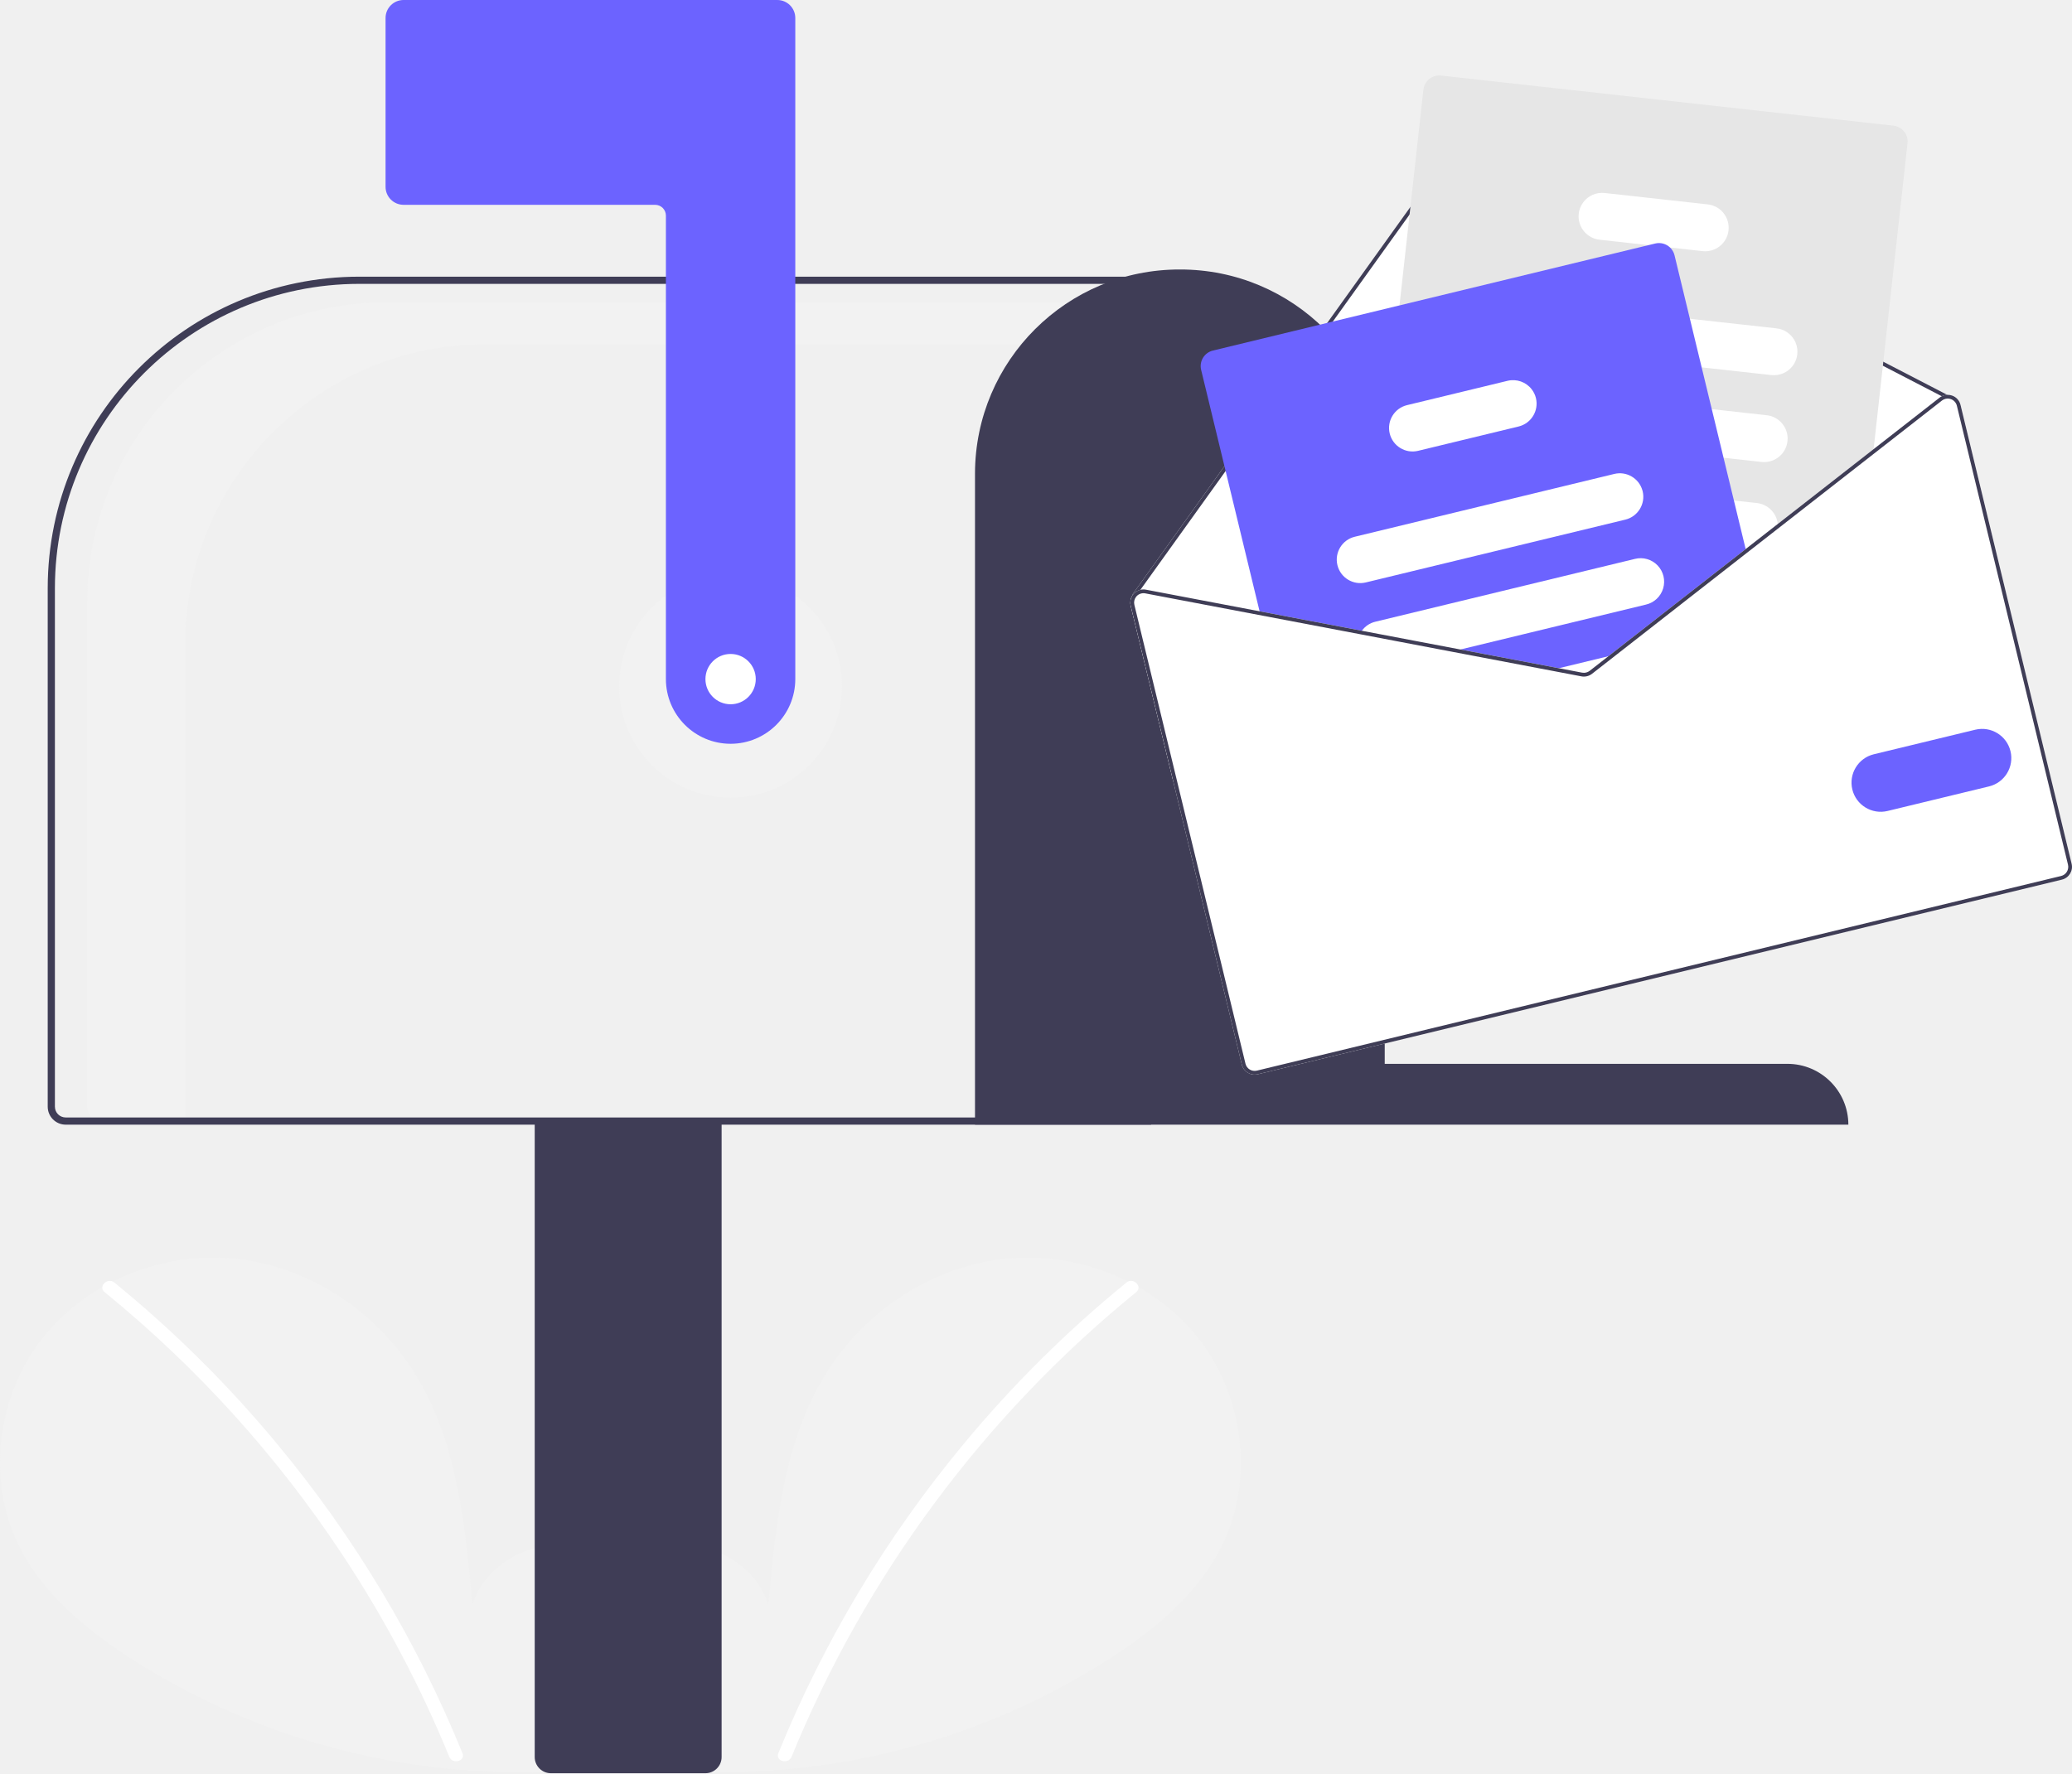
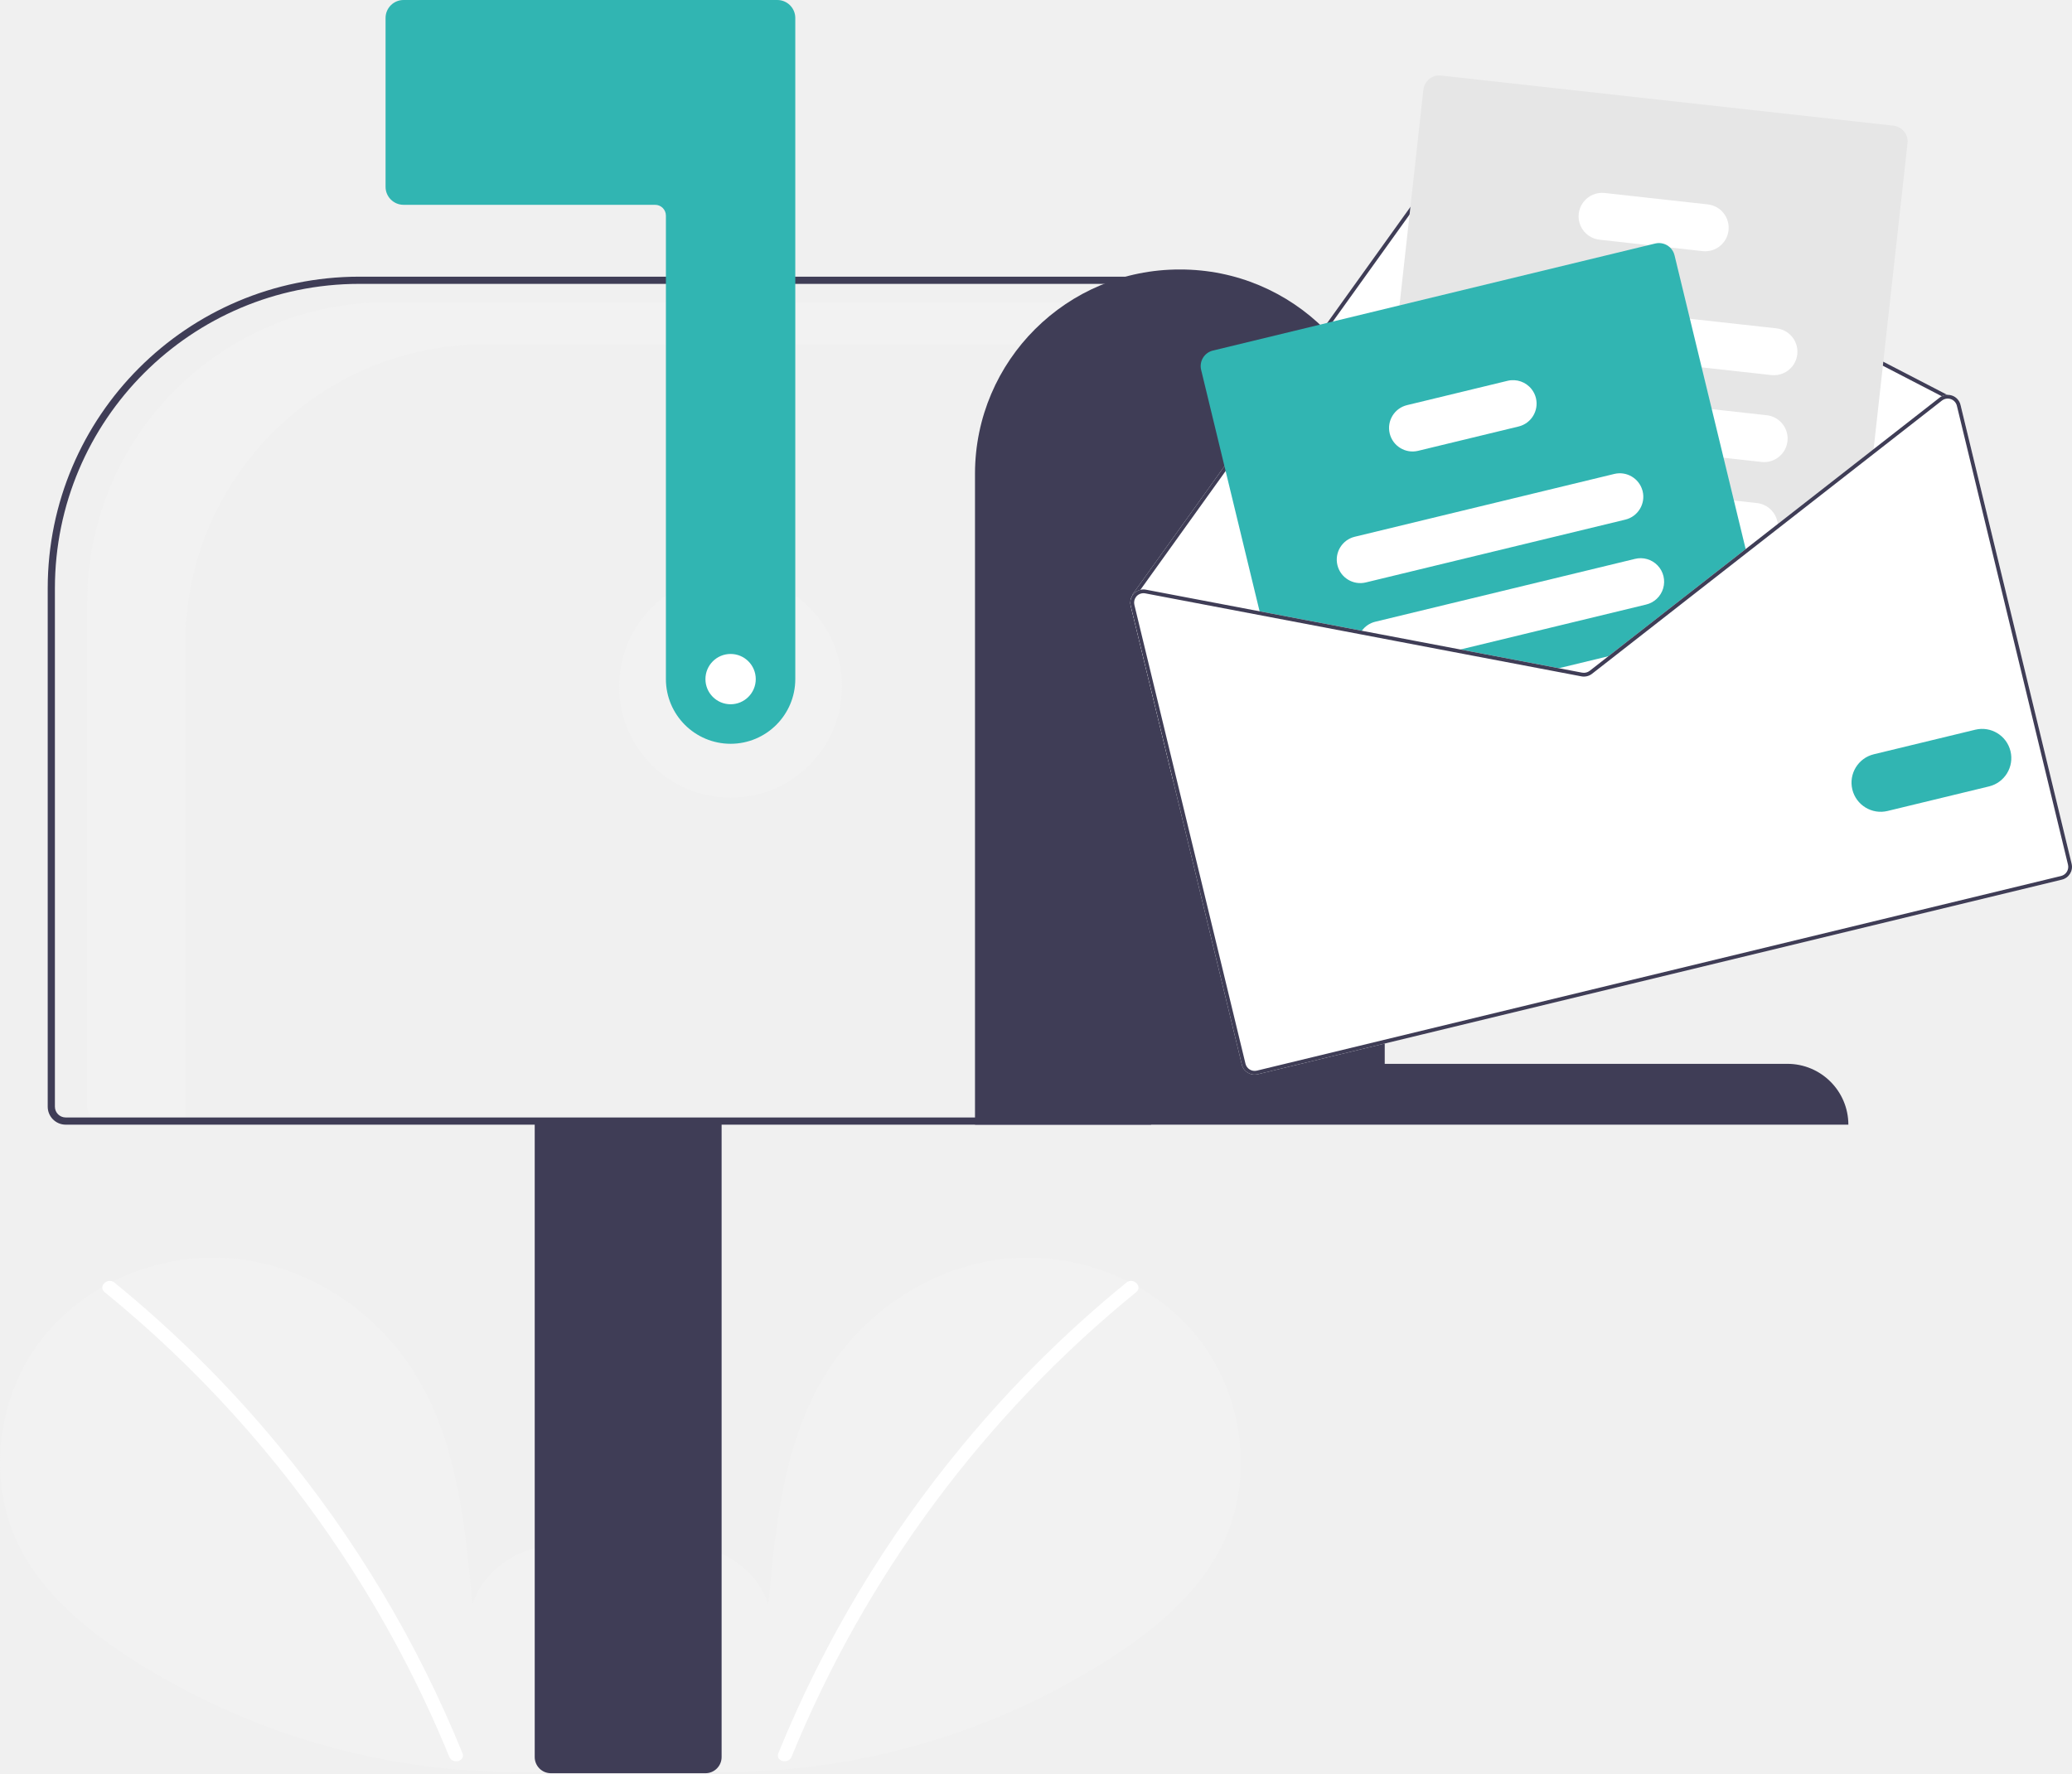
<svg xmlns="http://www.w3.org/2000/svg" width="576.499" height="493.5" viewBox="0 0 576.499 493.5" role="img" artist="Katerina Limpitsouni" source="https://undraw.co/">
  <path d="M481.172,691.6c9.255-7.82,14.876-20.173,13.402-32.2s-10.605-23.082-22.449-25.636-25.345,4.516-28.943,16.085c-1.98-22.306-4.261-45.547-16.12-64.542-10.738-17.2-29.337-29.507-49.494-31.709s-41.38,6.114-53.951,22.024-15.649,39.039-6.845,57.305c6.486,13.456,18.436,23.47,30.956,31.616a199.786,199.786,0,0,0,136.641,29.893" transform="translate(-311.7504 -203.25)" fill="#f2f2f2" />
  <path d="M343.55,560.174A326.879,326.879,0,0,1,389.104,605.409a327.833,327.833,0,0,1,51.308,85.741c.924,2.264-2.752,3.25-3.666,1.011a324.462,324.462,0,0,0-29.647-56.094,325.7,325.7,0,0,0-66.237-73.205c-1.898-1.546.806-4.221,2.688-2.688Z" transform="translate(-311.7504 -203.25)" fill="#fff" />
  <path d="M487.565,691.6c-9.255-7.82-14.876-20.173-13.402-32.2s10.605-23.082,22.449-25.636,25.345,4.516,28.943,16.085c1.98-22.306,4.261-45.547,16.12-64.542,10.738-17.2,29.337-29.507,49.494-31.709s41.38,6.114,53.951,22.024,15.649,39.039,6.845,57.305c-6.486,13.456-18.436,23.47-30.956,31.616a199.786,199.786,0,0,1-136.641,29.893" transform="translate(-311.7504 -203.25)" fill="#f2f2f2" />
  <path d="M625.187,560.174A326.879,326.879,0,0,0,579.633,605.409a327.833,327.833,0,0,0-51.308,85.741c-.924,2.264,2.752,3.25,3.666,1.011a325.987,325.987,0,0,1,95.884-129.299c1.898-1.546-.806-4.221-2.688-2.688Z" transform="translate(-311.7504 -203.25)" fill="#fff" />
  <circle cx="203.277" cy="191" r="31" fill="#f2f2f2" />
  <path d="M419.446,287.388H633.027V299.073H446.711a83.418,83.418,0,0,0-83.419,83.418V515.25H339.922a3.895,3.895,0,0,1-3.895-3.895V370.806A83.418,83.418,0,0,1,419.446,287.388Z" transform="translate(-311.7504 -203.25)" fill="#f2f2f2" />
  <path d="M460.527,692.25V514.75h52v177.5a4.505,4.505,0,0,1-4.5,4.5h-43A4.505,4.505,0,0,1,460.527,692.25Z" transform="translate(-311.7504 -203.25)" fill="#3f3d56" />
  <path d="M325.027,511.25V366.916A86.764,86.764,0,0,1,411.692,280.25H632.027v236h-302A5.006,5.006,0,0,1,325.027,511.25Zm305-229H411.692a84.761,84.761,0,0,0-84.665,84.666V511.25a3.003,3.003,0,0,0,3,3h300Z" transform="translate(-311.7504 -203.25)" fill="#3f3d56" />
-   <path d="M515.027,410.25a18.02,18.02,0,0,1-18-18v-129a3.003,3.003,0,0,0-3-3h-70a5.006,5.006,0,0,1-5-5v-47a5.006,5.006,0,0,1,5-5h104a5.006,5.006,0,0,1,5,5v184A18.02,18.02,0,0,1,515.027,410.25Z" transform="translate(-311.7504 -203.25)" fill="#6c63ff" />
+   <path d="M515.027,410.25a18.02,18.02,0,0,1-18-18v-129a3.003,3.003,0,0,0-3-3h-70a5.006,5.006,0,0,1-5-5v-47a5.006,5.006,0,0,1,5-5h104a5.006,5.006,0,0,1,5,5v184A18.02,18.02,0,0,1,515.027,410.25Z" transform="translate(-311.7504 -203.25)" fill="#31b5b2" />
  <path d="M640.027,278.25h0a56.881,56.881,0,0,1,57,56.761V499.321h112a16.965,16.965,0,0,1,17,16.929h-243V335.011A56.881,56.881,0,0,1,640.027,278.25Z" transform="translate(-311.7504 -203.25)" fill="#3f3d56" />
  <path d="M626.349,371.817l11.803,48.756L869.033,364.682l-11.803-48.756a3.638,3.638,0,0,0-2.358-2.595,3.594,3.594,0,0,0-1.334-.201L720.079,244.028a3.682,3.682,0,0,0-4.656,1.119l-64.32,89.694L626.855,368.664a.514.514,0,0,0-.089.418A3.642,3.642,0,0,0,626.349,371.817Z" transform="translate(-311.7504 -203.25)" fill="#fff" />
  <path d="M626.766,369.082a.49.49,0,0,0,.203.316.559.559,0,0,0,.433.086.536.536,0,0,0,.299-.207l.083-.115,1.263-1.766,22.929-31.964,64.301-89.673a2.62,2.62,0,0,1,3.322-.796l132.425,68.567,1.188.617a1.292,1.292,0,0,0,.147.052,1.615,1.615,0,0,1,.271-.026.514.514,0,0,0,.29-.245.524.524,0,0,0-.219-.709l-.164-.087L720.079,244.028a3.682,3.682,0,0,0-4.656,1.119l-64.32,89.694L626.855,368.664A.514.514,0,0,0,626.766,369.082Z" transform="translate(-311.7504 -203.25)" fill="#3f3d56" />
  <path d="M696.107,374.054l5.139.57,38.143,4.225,25.286,2.799,1.494.166,31.552-24.645,1.209-.944,7.452-5.82,26.514-20.706.159-1.454,9.43-85.114a4.454,4.454,0,0,0-3.929-4.912L712.7,224.278a4.456,4.456,0,0,0-4.912,3.929L701.138,288.244l-3.689,33.286L694.149,351.309l-1.53,13.829-.446,4.006A4.457,4.457,0,0,0,696.107,374.054Z" transform="translate(-311.7504 -203.25)" fill="#e6e6e6" />
  <path d="M730.692,299.448l54.517,6.038,19.334,2.141a6.54,6.54,0,1,0,1.44-13l-24.047-2.663-49.799-5.522a6.543,6.543,0,0,0-1.444,13.006Z" transform="translate(-311.7504 -203.25)" fill="#fff" />
  <path d="M727.588,323.564c.141.025.281.05.425.064l63.285,7.011,10.566,1.173a6.542,6.542,0,0,0,1.439-13.005l-15.278-1.69-50.13-5.555-8.436-.935a6.539,6.539,0,0,0-1.87,12.937Z" transform="translate(-311.7504 -203.25)" fill="#fff" />
  <path d="M720.426,344.948a6.539,6.539,0,0,0,4.88,3.125l25.939,2.873,46.197,5.118.01-.002,1.477.165,7.452-5.82a6.471,6.471,0,0,0,.001-1.33,6.555,6.555,0,0,0-5.787-5.824l-6.417-.713-25.457-2.817-18.317-2.031-23.66-2.622a6.54,6.54,0,0,0-6.319,9.88Z" transform="translate(-311.7504 -203.25)" fill="#fff" />
  <path d="M756.859,269.97l13.564,1.502,5.991.665,9.05,1.002a6.542,6.542,0,0,0,1.439-13.005l-28.599-3.165a6.541,6.541,0,1,0-1.445,13.001Z" transform="translate(-311.7504 -203.25)" fill="#fff" />
-   <path d="M645.944,306.182l16.537,68.314,27.601,5.248,25.532,4.861,27.394,5.212,8.753,1.666a3.673,3.673,0,0,0,2.94-.712l7.022-5.485,4.446-3.472,31.552-24.645-20.062-82.874a4.403,4.403,0,0,0-1.244-2.159,4.449,4.449,0,0,0-4.125-1.117L649.22,300.813A4.45,4.45,0,0,0,645.944,306.182Z" transform="translate(-311.7504 -203.25)" fill="#6c63ff" />
+   <path d="M645.944,306.182l16.537,68.314,27.601,5.248,25.532,4.861,27.394,5.212,8.753,1.666a3.673,3.673,0,0,0,2.94-.712l7.022-5.485,4.446-3.472,31.552-24.645-20.062-82.874a4.403,4.403,0,0,0-1.244-2.159,4.449,4.449,0,0,0-4.125-1.117L649.22,300.813A4.45,4.45,0,0,0,645.944,306.182Z" transform="translate(-311.7504 -203.25)" fill="#31b5b2" />
  <path d="M683.864,360.528a6.546,6.546,0,0,0,7.896,4.818l72.214-17.482a6.55,6.55,0,0,0,4.818-7.896,2.1,2.1,0,0,0-.07-.247,6.539,6.539,0,0,0-7.825-4.571l-72.214,17.482A6.546,6.546,0,0,0,683.864,360.528Z" transform="translate(-311.7504 -203.25)" fill="#fff" />
  <path d="M690.082,379.744l25.532,4.861L769.699,371.512a6.541,6.541,0,1,0-3.078-12.714l-72.214,17.482a6.494,6.494,0,0,0-3.747,2.511A6.583,6.583,0,0,0,690.082,379.744Z" transform="translate(-311.7504 -203.25)" fill="#fff" />
  <path d="M743.008,389.817l8.753,1.666a3.673,3.673,0,0,0,2.94-.712l7.022-5.485Z" transform="translate(-311.7504 -203.25)" fill="#fff" />
  <path d="M698.415,323.897a6.546,6.546,0,0,0,7.896,4.818l27.97-6.771a6.55,6.55,0,0,0,4.818-7.896,6.466,6.466,0,0,0-1.205-2.486,6.545,6.545,0,0,0-6.691-2.332l-27.97,6.771a6.541,6.541,0,0,0-4.818,7.896Z" transform="translate(-311.7504 -203.25)" fill="#fff" />
  <path d="M715.612,384.604l27.398,5.214,8.75,1.666a3.689,3.689,0,0,0,2.938-.711l7.027-5.486-2.466.597-5.206,4.061a2.636,2.636,0,0,1-2.099.508l-6.479-1.232-27.398-5.214Zm81.838-28.539.267,1.102,1.215-.945Zm-81.838,28.539,27.398,5.214,8.75,1.666a3.689,3.689,0,0,0,2.938-.711l7.027-5.486-2.466.597-5.206,4.061a2.636,2.636,0,0,1-2.099.508l-6.479-1.232-27.398-5.214Zm0,0,27.398,5.214,8.75,1.666a3.689,3.689,0,0,0,2.938-.711l7.027-5.486-2.466.597-5.206,4.061a2.636,2.636,0,0,1-2.099.508l-6.479-1.232-27.398-5.214Zm-89.263-12.787,30.916,127.71a3.667,3.667,0,0,0,4.422,2.698l223.761-54.168a3.666,3.666,0,0,0,2.698-4.422l-30.916-127.71a3.638,3.638,0,0,0-2.358-2.595,3.594,3.594,0,0,0-1.334-.201,3.458,3.458,0,0,0-1.514.398,3.179,3.179,0,0,0-.607.377l-18.364,14.34-26.67,20.833-8.935,6.979.002.008-.008.002-32.766,25.578-5.417,4.239-5.206,4.061a2.636,2.636,0,0,1-2.099.508l-6.479-1.232-27.398-5.214L690.656,378.792,630.595,367.362a3.59,3.59,0,0,0-1.547.033,3.67,3.67,0,0,0-1.788,1.036,4.111,4.111,0,0,0-.493.651A3.642,3.642,0,0,0,626.349,371.817Zm89.263,12.787,27.398,5.214,8.75,1.666a3.689,3.689,0,0,0,2.938-.711l7.027-5.486-2.466.597-5.206,4.061a2.636,2.636,0,0,1-2.099.508l-6.479-1.232-27.398-5.214Zm0,0,27.398,5.214,8.75,1.666a3.689,3.689,0,0,0,2.938-.711l7.027-5.486-2.466.597-5.206,4.061a2.636,2.636,0,0,1-2.099.508l-6.479-1.232-27.398-5.214Zm0,0,27.398,5.214,8.75,1.666a3.689,3.689,0,0,0,2.938-.711l7.027-5.486-2.466.597-5.206,4.061a2.636,2.636,0,0,1-2.099.508l-6.479-1.232-27.398-5.214Z" transform="translate(-311.7504 -203.25)" fill="#fff" />
  <path d="M715.612,384.604l27.398,5.214,8.75,1.666a3.689,3.689,0,0,0,2.938-.711l7.027-5.486-2.466.597-5.206,4.061a2.636,2.636,0,0,1-2.099.508l-6.479-1.232-27.398-5.214Zm81.838-28.539.267,1.102,1.215-.945Zm-81.838,28.539,27.398,5.214,8.75,1.666a3.689,3.689,0,0,0,2.938-.711l7.027-5.486-2.466.597-5.206,4.061a2.636,2.636,0,0,1-2.099.508l-6.479-1.232-27.398-5.214Zm0,0,27.398,5.214,8.75,1.666a3.689,3.689,0,0,0,2.938-.711l7.027-5.486-2.466.597-5.206,4.061a2.636,2.636,0,0,1-2.099.508l-6.479-1.232-27.398-5.214ZM627.785,369.161l.136.102c.023-.037.062-.071.092-.11a2.643,2.643,0,0,1,2.385-.768l59.686,11.354,25.528,4.865,27.398,5.214,8.75,1.666a3.689,3.689,0,0,0,2.938-.711l7.027-5.486-2.466.597-5.206,4.061a2.636,2.636,0,0,1-2.099.508l-6.479-1.232-27.398-5.214L690.656,378.792,630.595,367.362a3.59,3.59,0,0,0-1.547.033Zm-1.436,2.657,30.916,127.71a3.667,3.667,0,0,0,4.422,2.698l223.761-54.168a3.666,3.666,0,0,0,2.698-4.422l-30.916-127.71a3.638,3.638,0,0,0-2.358-2.595,3.594,3.594,0,0,0-1.334-.201,3.458,3.458,0,0,0-1.514.398,3.179,3.179,0,0,0-.607.377l-18.364,14.34-26.67,20.833-8.935,6.979.002.008-.008.002-32.766,25.578-5.417,4.239-5.206,4.061a2.636,2.636,0,0,1-2.099.508l-6.479-1.232-27.398-5.214L690.656,378.792,630.595,367.362a3.59,3.59,0,0,0-1.547.033,3.67,3.67,0,0,0-1.788,1.036,4.111,4.111,0,0,0-.493.651A3.642,3.642,0,0,0,626.349,371.817Zm1.02-.247a2.598,2.598,0,0,1,.462-2.191.341.341,0,0,1,.091-.117c.023-.037.062-.071.092-.11a2.643,2.643,0,0,1,2.385-.768l59.686,11.354,25.528,4.865,27.398,5.214,8.75,1.666a3.689,3.689,0,0,0,2.938-.711l7.027-5.486,4.444-3.472,31.547-24.648,1.215-.945,7.447-5.817,26.518-20.709,19.171-14.972a2.604,2.604,0,0,1,.987-.477,1.997,1.997,0,0,1,.305-.05,1.615,1.615,0,0,1,.271-.026,2.679,2.679,0,0,1,.901.147,2.625,2.625,0,0,1,1.686,1.853l30.916,127.71a2.62,2.62,0,0,1-1.931,3.165L661.442,501.214a2.618,2.618,0,0,1-3.158-1.933Zm88.244,13.034,27.398,5.214,8.75,1.666a3.689,3.689,0,0,0,2.938-.711l7.027-5.486-2.466.597-5.206,4.061a2.636,2.636,0,0,1-2.099.508l-6.479-1.232-27.398-5.214Zm0,0,27.398,5.214,8.75,1.666a3.689,3.689,0,0,0,2.938-.711l7.027-5.486-2.466.597-5.206,4.061a2.636,2.636,0,0,1-2.099.508l-6.479-1.232-27.398-5.214Zm0,0,27.398,5.214,8.75,1.666a3.689,3.689,0,0,0,2.938-.711l7.027-5.486-2.466.597-5.206,4.061a2.636,2.636,0,0,1-2.099.508l-6.479-1.232-27.398-5.214Z" transform="translate(-311.7504 -203.25)" fill="#3f3d56" />
-   <path d="M827.129,422.967a8.128,8.128,0,0,1,5.981-9.801l28.242-6.837a8.119,8.119,0,0,1,3.821,15.782l-28.242,6.837A8.128,8.128,0,0,1,827.129,422.967Z" transform="translate(-311.7504 -203.25)" fill="#6c63ff" />
+   <path d="M827.129,422.967a8.128,8.128,0,0,1,5.981-9.801l28.242-6.837a8.119,8.119,0,0,1,3.821,15.782l-28.242,6.837A8.128,8.128,0,0,1,827.129,422.967Z" transform="translate(-311.7504 -203.25)" fill="#31b5b2" />
  <circle cx="203.277" cy="189" r="7" fill="#fff" />
</svg>
